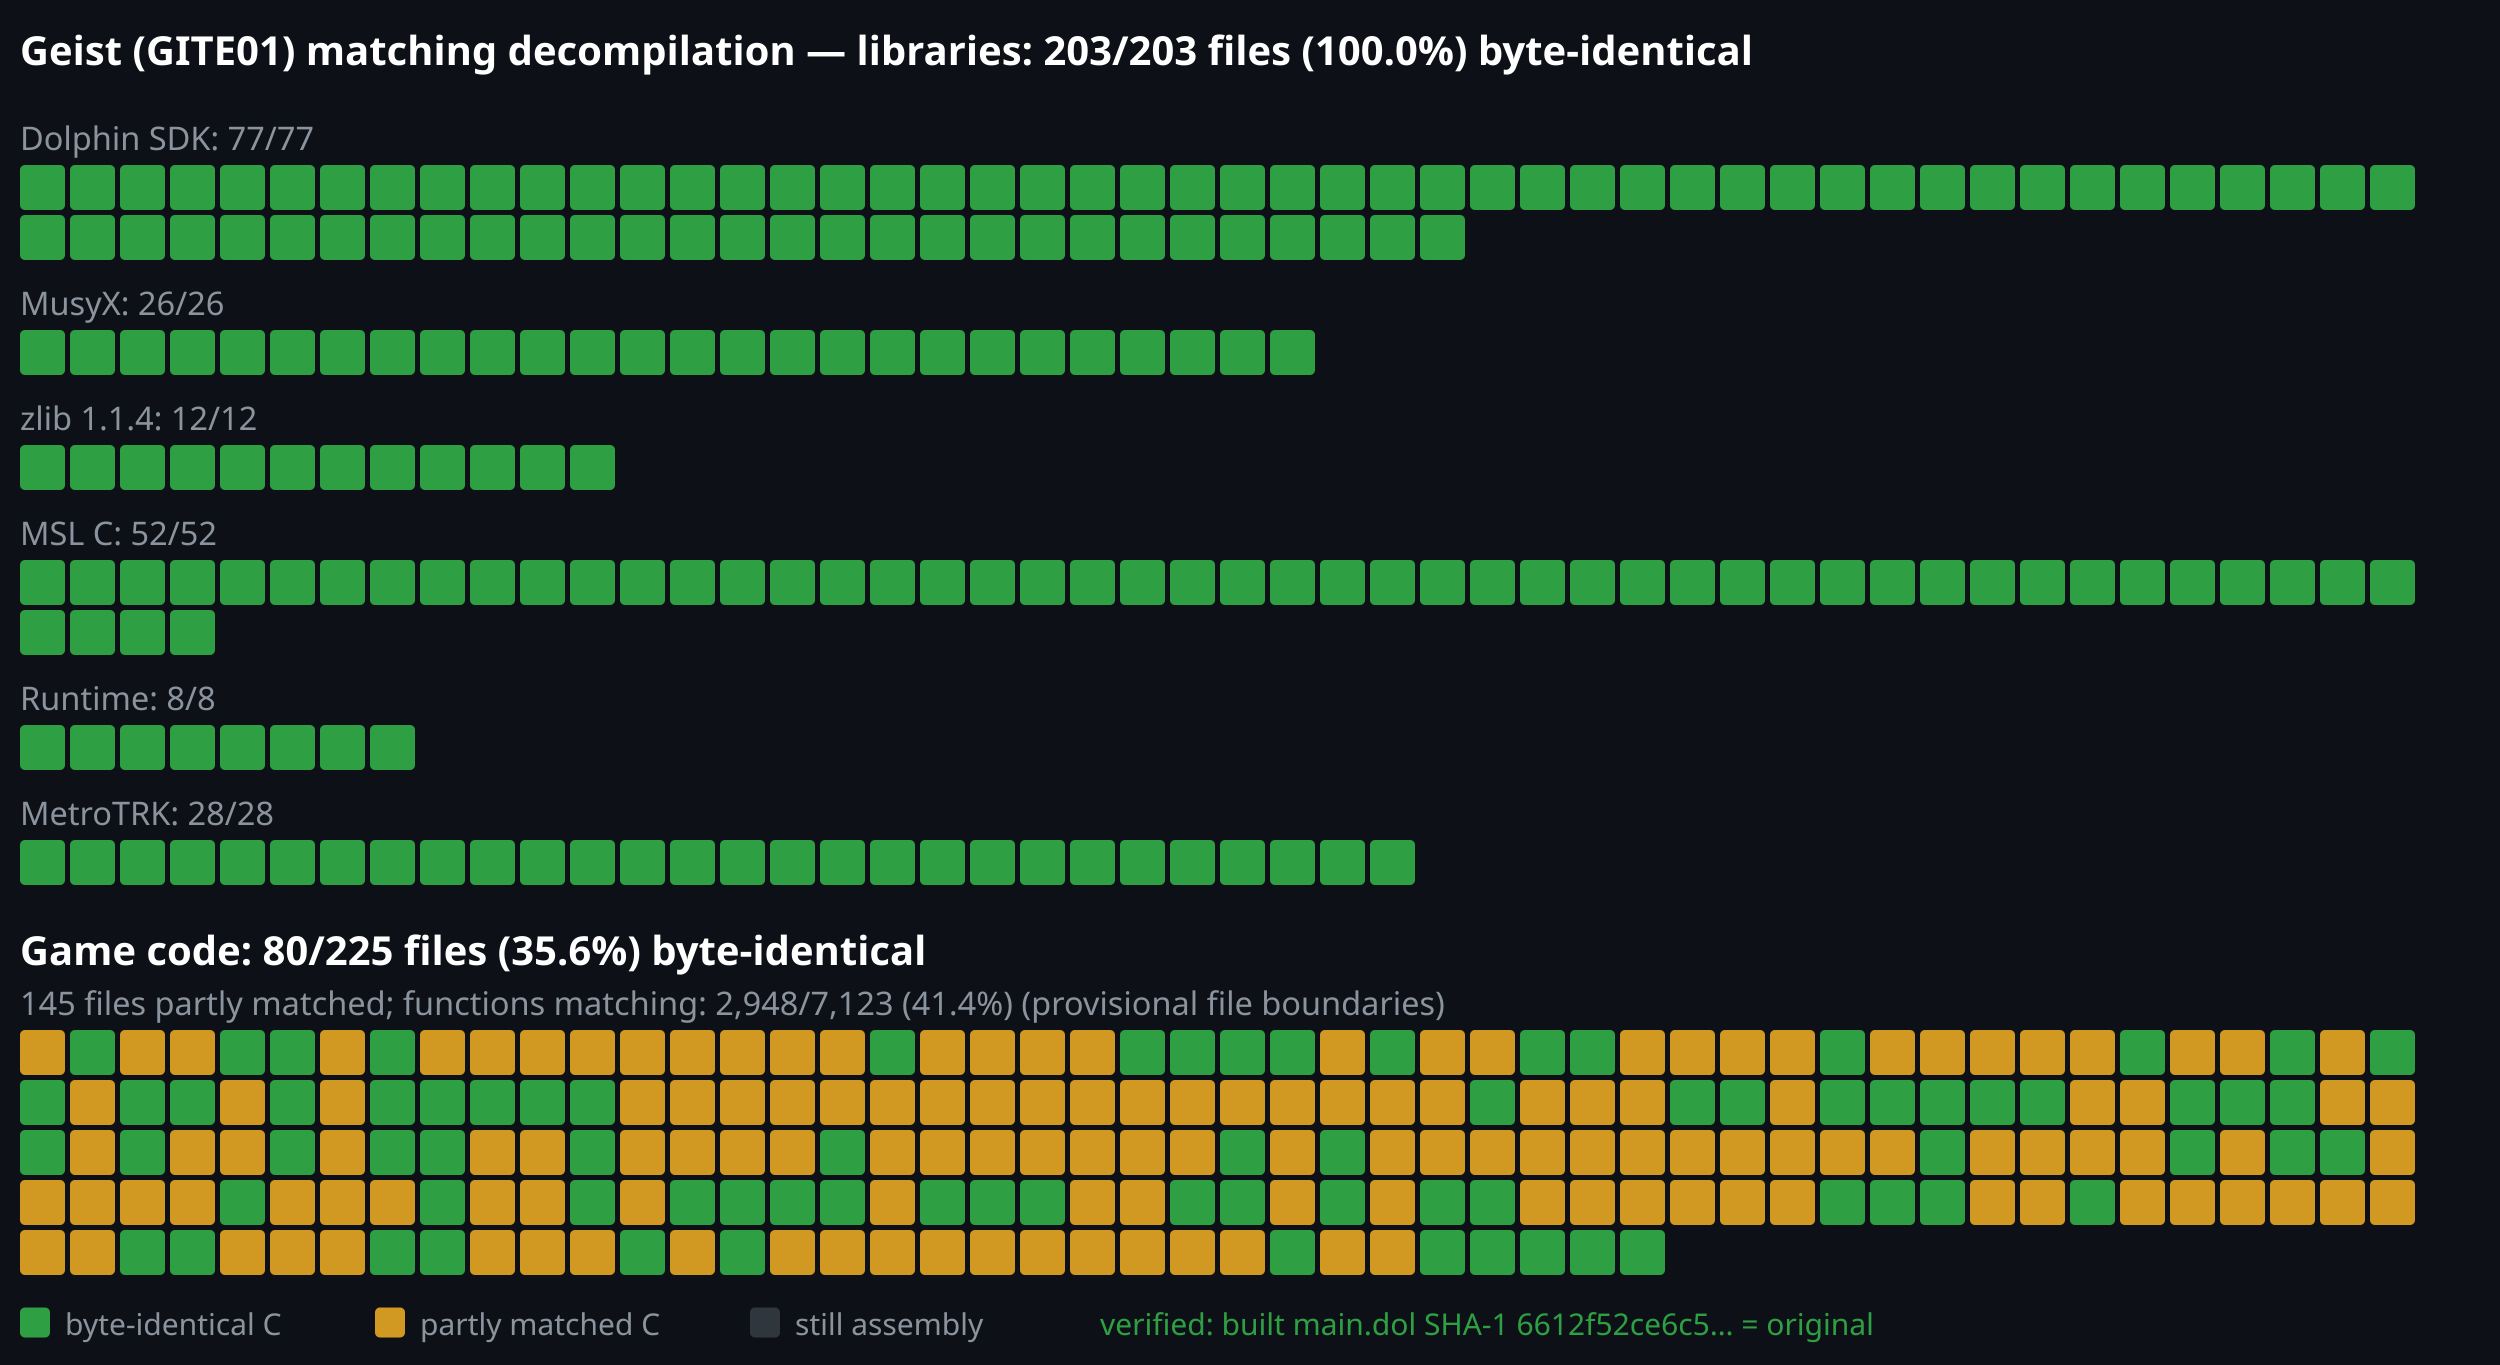
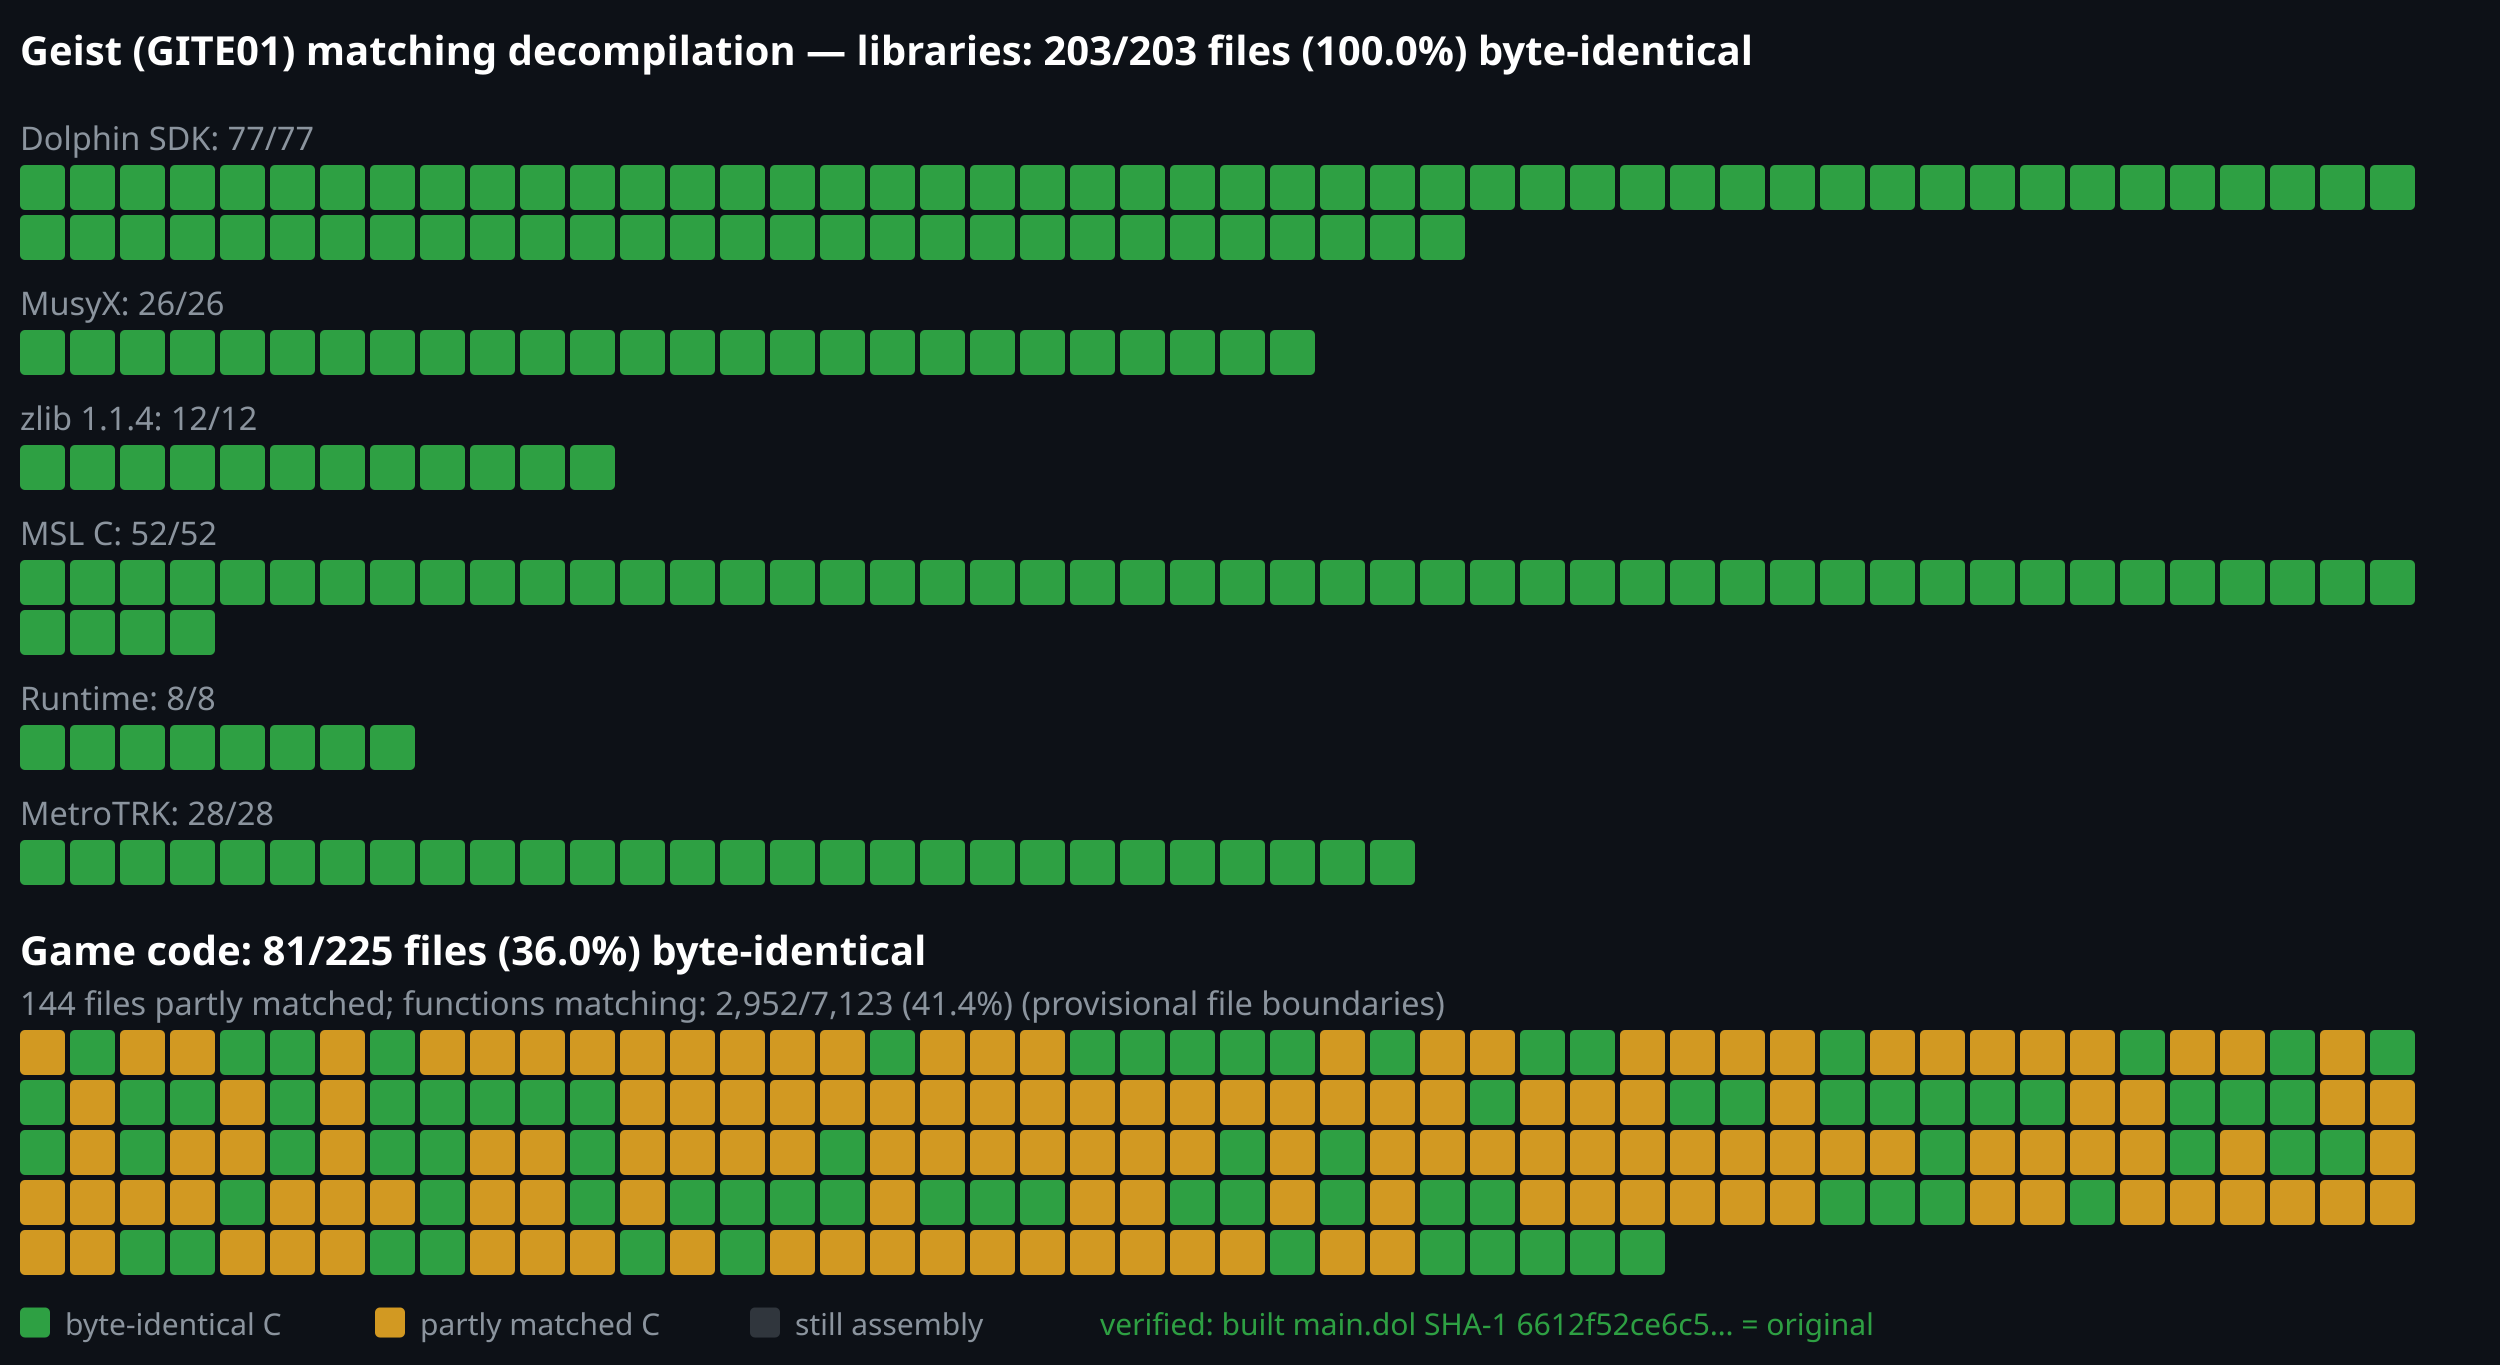
<svg xmlns="http://www.w3.org/2000/svg" viewBox="0 0 1000 546" width="1000" height="546">
  <rect width="1000" height="546" fill="#0d1117" />
  <text x="8" y="26" font-family="sans-serif" font-size="16" font-weight="bold" fill="#ffffff">Geist (GITE01) matching decompilation — libraries: 203/203 files (100.0%) byte-identical</text>
  <text x="8" y="60" font-family="sans-serif" font-size="13" font-weight="normal" fill="#8b949e">Dolphin SDK: 77/77</text>
  <rect x="8" y="66" width="18" height="18" rx="2" fill="#2ea043" />
  <rect x="28" y="66" width="18" height="18" rx="2" fill="#2ea043" />
  <rect x="48" y="66" width="18" height="18" rx="2" fill="#2ea043" />
  <rect x="68" y="66" width="18" height="18" rx="2" fill="#2ea043" />
  <rect x="88" y="66" width="18" height="18" rx="2" fill="#2ea043" />
  <rect x="108" y="66" width="18" height="18" rx="2" fill="#2ea043" />
  <rect x="128" y="66" width="18" height="18" rx="2" fill="#2ea043" />
  <rect x="148" y="66" width="18" height="18" rx="2" fill="#2ea043" />
  <rect x="168" y="66" width="18" height="18" rx="2" fill="#2ea043" />
  <rect x="188" y="66" width="18" height="18" rx="2" fill="#2ea043" />
  <rect x="208" y="66" width="18" height="18" rx="2" fill="#2ea043" />
  <rect x="228" y="66" width="18" height="18" rx="2" fill="#2ea043" />
  <rect x="248" y="66" width="18" height="18" rx="2" fill="#2ea043" />
  <rect x="268" y="66" width="18" height="18" rx="2" fill="#2ea043" />
  <rect x="288" y="66" width="18" height="18" rx="2" fill="#2ea043" />
  <rect x="308" y="66" width="18" height="18" rx="2" fill="#2ea043" />
  <rect x="328" y="66" width="18" height="18" rx="2" fill="#2ea043" />
  <rect x="348" y="66" width="18" height="18" rx="2" fill="#2ea043" />
  <rect x="368" y="66" width="18" height="18" rx="2" fill="#2ea043" />
  <rect x="388" y="66" width="18" height="18" rx="2" fill="#2ea043" />
  <rect x="408" y="66" width="18" height="18" rx="2" fill="#2ea043" />
  <rect x="428" y="66" width="18" height="18" rx="2" fill="#2ea043" />
  <rect x="448" y="66" width="18" height="18" rx="2" fill="#2ea043" />
  <rect x="468" y="66" width="18" height="18" rx="2" fill="#2ea043" />
  <rect x="488" y="66" width="18" height="18" rx="2" fill="#2ea043" />
  <rect x="508" y="66" width="18" height="18" rx="2" fill="#2ea043" />
  <rect x="528" y="66" width="18" height="18" rx="2" fill="#2ea043" />
  <rect x="548" y="66" width="18" height="18" rx="2" fill="#2ea043" />
  <rect x="568" y="66" width="18" height="18" rx="2" fill="#2ea043" />
  <rect x="588" y="66" width="18" height="18" rx="2" fill="#2ea043" />
  <rect x="608" y="66" width="18" height="18" rx="2" fill="#2ea043" />
  <rect x="628" y="66" width="18" height="18" rx="2" fill="#2ea043" />
  <rect x="648" y="66" width="18" height="18" rx="2" fill="#2ea043" />
  <rect x="668" y="66" width="18" height="18" rx="2" fill="#2ea043" />
  <rect x="688" y="66" width="18" height="18" rx="2" fill="#2ea043" />
  <rect x="708" y="66" width="18" height="18" rx="2" fill="#2ea043" />
  <rect x="728" y="66" width="18" height="18" rx="2" fill="#2ea043" />
  <rect x="748" y="66" width="18" height="18" rx="2" fill="#2ea043" />
  <rect x="768" y="66" width="18" height="18" rx="2" fill="#2ea043" />
  <rect x="788" y="66" width="18" height="18" rx="2" fill="#2ea043" />
  <rect x="808" y="66" width="18" height="18" rx="2" fill="#2ea043" />
  <rect x="828" y="66" width="18" height="18" rx="2" fill="#2ea043" />
  <rect x="848" y="66" width="18" height="18" rx="2" fill="#2ea043" />
  <rect x="868" y="66" width="18" height="18" rx="2" fill="#2ea043" />
  <rect x="888" y="66" width="18" height="18" rx="2" fill="#2ea043" />
  <rect x="908" y="66" width="18" height="18" rx="2" fill="#2ea043" />
  <rect x="928" y="66" width="18" height="18" rx="2" fill="#2ea043" />
  <rect x="948" y="66" width="18" height="18" rx="2" fill="#2ea043" />
  <rect x="8" y="86" width="18" height="18" rx="2" fill="#2ea043" />
  <rect x="28" y="86" width="18" height="18" rx="2" fill="#2ea043" />
  <rect x="48" y="86" width="18" height="18" rx="2" fill="#2ea043" />
  <rect x="68" y="86" width="18" height="18" rx="2" fill="#2ea043" />
  <rect x="88" y="86" width="18" height="18" rx="2" fill="#2ea043" />
  <rect x="108" y="86" width="18" height="18" rx="2" fill="#2ea043" />
  <rect x="128" y="86" width="18" height="18" rx="2" fill="#2ea043" />
  <rect x="148" y="86" width="18" height="18" rx="2" fill="#2ea043" />
  <rect x="168" y="86" width="18" height="18" rx="2" fill="#2ea043" />
  <rect x="188" y="86" width="18" height="18" rx="2" fill="#2ea043" />
  <rect x="208" y="86" width="18" height="18" rx="2" fill="#2ea043" />
  <rect x="228" y="86" width="18" height="18" rx="2" fill="#2ea043" />
  <rect x="248" y="86" width="18" height="18" rx="2" fill="#2ea043" />
  <rect x="268" y="86" width="18" height="18" rx="2" fill="#2ea043" />
  <rect x="288" y="86" width="18" height="18" rx="2" fill="#2ea043" />
  <rect x="308" y="86" width="18" height="18" rx="2" fill="#2ea043" />
  <rect x="328" y="86" width="18" height="18" rx="2" fill="#2ea043" />
  <rect x="348" y="86" width="18" height="18" rx="2" fill="#2ea043" />
  <rect x="368" y="86" width="18" height="18" rx="2" fill="#2ea043" />
  <rect x="388" y="86" width="18" height="18" rx="2" fill="#2ea043" />
  <rect x="408" y="86" width="18" height="18" rx="2" fill="#2ea043" />
  <rect x="428" y="86" width="18" height="18" rx="2" fill="#2ea043" />
  <rect x="448" y="86" width="18" height="18" rx="2" fill="#2ea043" />
  <rect x="468" y="86" width="18" height="18" rx="2" fill="#2ea043" />
  <rect x="488" y="86" width="18" height="18" rx="2" fill="#2ea043" />
  <rect x="508" y="86" width="18" height="18" rx="2" fill="#2ea043" />
  <rect x="528" y="86" width="18" height="18" rx="2" fill="#2ea043" />
  <rect x="548" y="86" width="18" height="18" rx="2" fill="#2ea043" />
  <rect x="568" y="86" width="18" height="18" rx="2" fill="#2ea043" />
  <text x="8" y="126" font-family="sans-serif" font-size="13" font-weight="normal" fill="#8b949e">MusyX: 26/26</text>
  <rect x="8" y="132" width="18" height="18" rx="2" fill="#2ea043" />
  <rect x="28" y="132" width="18" height="18" rx="2" fill="#2ea043" />
  <rect x="48" y="132" width="18" height="18" rx="2" fill="#2ea043" />
  <rect x="68" y="132" width="18" height="18" rx="2" fill="#2ea043" />
  <rect x="88" y="132" width="18" height="18" rx="2" fill="#2ea043" />
  <rect x="108" y="132" width="18" height="18" rx="2" fill="#2ea043" />
  <rect x="128" y="132" width="18" height="18" rx="2" fill="#2ea043" />
  <rect x="148" y="132" width="18" height="18" rx="2" fill="#2ea043" />
  <rect x="168" y="132" width="18" height="18" rx="2" fill="#2ea043" />
  <rect x="188" y="132" width="18" height="18" rx="2" fill="#2ea043" />
  <rect x="208" y="132" width="18" height="18" rx="2" fill="#2ea043" />
  <rect x="228" y="132" width="18" height="18" rx="2" fill="#2ea043" />
  <rect x="248" y="132" width="18" height="18" rx="2" fill="#2ea043" />
  <rect x="268" y="132" width="18" height="18" rx="2" fill="#2ea043" />
  <rect x="288" y="132" width="18" height="18" rx="2" fill="#2ea043" />
  <rect x="308" y="132" width="18" height="18" rx="2" fill="#2ea043" />
  <rect x="328" y="132" width="18" height="18" rx="2" fill="#2ea043" />
  <rect x="348" y="132" width="18" height="18" rx="2" fill="#2ea043" />
  <rect x="368" y="132" width="18" height="18" rx="2" fill="#2ea043" />
  <rect x="388" y="132" width="18" height="18" rx="2" fill="#2ea043" />
  <rect x="408" y="132" width="18" height="18" rx="2" fill="#2ea043" />
  <rect x="428" y="132" width="18" height="18" rx="2" fill="#2ea043" />
  <rect x="448" y="132" width="18" height="18" rx="2" fill="#2ea043" />
  <rect x="468" y="132" width="18" height="18" rx="2" fill="#2ea043" />
  <rect x="488" y="132" width="18" height="18" rx="2" fill="#2ea043" />
  <rect x="508" y="132" width="18" height="18" rx="2" fill="#2ea043" />
  <text x="8" y="172" font-family="sans-serif" font-size="13" font-weight="normal" fill="#8b949e">zlib 1.1.4: 12/12</text>
  <rect x="8" y="178" width="18" height="18" rx="2" fill="#2ea043" />
  <rect x="28" y="178" width="18" height="18" rx="2" fill="#2ea043" />
  <rect x="48" y="178" width="18" height="18" rx="2" fill="#2ea043" />
  <rect x="68" y="178" width="18" height="18" rx="2" fill="#2ea043" />
  <rect x="88" y="178" width="18" height="18" rx="2" fill="#2ea043" />
  <rect x="108" y="178" width="18" height="18" rx="2" fill="#2ea043" />
  <rect x="128" y="178" width="18" height="18" rx="2" fill="#2ea043" />
  <rect x="148" y="178" width="18" height="18" rx="2" fill="#2ea043" />
  <rect x="168" y="178" width="18" height="18" rx="2" fill="#2ea043" />
  <rect x="188" y="178" width="18" height="18" rx="2" fill="#2ea043" />
  <rect x="208" y="178" width="18" height="18" rx="2" fill="#2ea043" />
  <rect x="228" y="178" width="18" height="18" rx="2" fill="#2ea043" />
  <text x="8" y="218" font-family="sans-serif" font-size="13" font-weight="normal" fill="#8b949e">MSL C: 52/52</text>
  <rect x="8" y="224" width="18" height="18" rx="2" fill="#2ea043" />
  <rect x="28" y="224" width="18" height="18" rx="2" fill="#2ea043" />
  <rect x="48" y="224" width="18" height="18" rx="2" fill="#2ea043" />
  <rect x="68" y="224" width="18" height="18" rx="2" fill="#2ea043" />
  <rect x="88" y="224" width="18" height="18" rx="2" fill="#2ea043" />
  <rect x="108" y="224" width="18" height="18" rx="2" fill="#2ea043" />
  <rect x="128" y="224" width="18" height="18" rx="2" fill="#2ea043" />
  <rect x="148" y="224" width="18" height="18" rx="2" fill="#2ea043" />
  <rect x="168" y="224" width="18" height="18" rx="2" fill="#2ea043" />
  <rect x="188" y="224" width="18" height="18" rx="2" fill="#2ea043" />
  <rect x="208" y="224" width="18" height="18" rx="2" fill="#2ea043" />
  <rect x="228" y="224" width="18" height="18" rx="2" fill="#2ea043" />
  <rect x="248" y="224" width="18" height="18" rx="2" fill="#2ea043" />
  <rect x="268" y="224" width="18" height="18" rx="2" fill="#2ea043" />
  <rect x="288" y="224" width="18" height="18" rx="2" fill="#2ea043" />
  <rect x="308" y="224" width="18" height="18" rx="2" fill="#2ea043" />
  <rect x="328" y="224" width="18" height="18" rx="2" fill="#2ea043" />
  <rect x="348" y="224" width="18" height="18" rx="2" fill="#2ea043" />
  <rect x="368" y="224" width="18" height="18" rx="2" fill="#2ea043" />
  <rect x="388" y="224" width="18" height="18" rx="2" fill="#2ea043" />
  <rect x="408" y="224" width="18" height="18" rx="2" fill="#2ea043" />
  <rect x="428" y="224" width="18" height="18" rx="2" fill="#2ea043" />
  <rect x="448" y="224" width="18" height="18" rx="2" fill="#2ea043" />
  <rect x="468" y="224" width="18" height="18" rx="2" fill="#2ea043" />
  <rect x="488" y="224" width="18" height="18" rx="2" fill="#2ea043" />
  <rect x="508" y="224" width="18" height="18" rx="2" fill="#2ea043" />
  <rect x="528" y="224" width="18" height="18" rx="2" fill="#2ea043" />
  <rect x="548" y="224" width="18" height="18" rx="2" fill="#2ea043" />
  <rect x="568" y="224" width="18" height="18" rx="2" fill="#2ea043" />
  <rect x="588" y="224" width="18" height="18" rx="2" fill="#2ea043" />
  <rect x="608" y="224" width="18" height="18" rx="2" fill="#2ea043" />
  <rect x="628" y="224" width="18" height="18" rx="2" fill="#2ea043" />
  <rect x="648" y="224" width="18" height="18" rx="2" fill="#2ea043" />
  <rect x="668" y="224" width="18" height="18" rx="2" fill="#2ea043" />
  <rect x="688" y="224" width="18" height="18" rx="2" fill="#2ea043" />
  <rect x="708" y="224" width="18" height="18" rx="2" fill="#2ea043" />
  <rect x="728" y="224" width="18" height="18" rx="2" fill="#2ea043" />
  <rect x="748" y="224" width="18" height="18" rx="2" fill="#2ea043" />
  <rect x="768" y="224" width="18" height="18" rx="2" fill="#2ea043" />
  <rect x="788" y="224" width="18" height="18" rx="2" fill="#2ea043" />
  <rect x="808" y="224" width="18" height="18" rx="2" fill="#2ea043" />
  <rect x="828" y="224" width="18" height="18" rx="2" fill="#2ea043" />
  <rect x="848" y="224" width="18" height="18" rx="2" fill="#2ea043" />
  <rect x="868" y="224" width="18" height="18" rx="2" fill="#2ea043" />
  <rect x="888" y="224" width="18" height="18" rx="2" fill="#2ea043" />
  <rect x="908" y="224" width="18" height="18" rx="2" fill="#2ea043" />
  <rect x="928" y="224" width="18" height="18" rx="2" fill="#2ea043" />
  <rect x="948" y="224" width="18" height="18" rx="2" fill="#2ea043" />
  <rect x="8" y="244" width="18" height="18" rx="2" fill="#2ea043" />
  <rect x="28" y="244" width="18" height="18" rx="2" fill="#2ea043" />
  <rect x="48" y="244" width="18" height="18" rx="2" fill="#2ea043" />
  <rect x="68" y="244" width="18" height="18" rx="2" fill="#2ea043" />
  <text x="8" y="284" font-family="sans-serif" font-size="13" font-weight="normal" fill="#8b949e">Runtime: 8/8</text>
  <rect x="8" y="290" width="18" height="18" rx="2" fill="#2ea043" />
  <rect x="28" y="290" width="18" height="18" rx="2" fill="#2ea043" />
  <rect x="48" y="290" width="18" height="18" rx="2" fill="#2ea043" />
  <rect x="68" y="290" width="18" height="18" rx="2" fill="#2ea043" />
  <rect x="88" y="290" width="18" height="18" rx="2" fill="#2ea043" />
  <rect x="108" y="290" width="18" height="18" rx="2" fill="#2ea043" />
  <rect x="128" y="290" width="18" height="18" rx="2" fill="#2ea043" />
  <rect x="148" y="290" width="18" height="18" rx="2" fill="#2ea043" />
  <text x="8" y="330" font-family="sans-serif" font-size="13" font-weight="normal" fill="#8b949e">MetroTRK: 28/28</text>
  <rect x="8" y="336" width="18" height="18" rx="2" fill="#2ea043" />
  <rect x="28" y="336" width="18" height="18" rx="2" fill="#2ea043" />
  <rect x="48" y="336" width="18" height="18" rx="2" fill="#2ea043" />
  <rect x="68" y="336" width="18" height="18" rx="2" fill="#2ea043" />
  <rect x="88" y="336" width="18" height="18" rx="2" fill="#2ea043" />
  <rect x="108" y="336" width="18" height="18" rx="2" fill="#2ea043" />
  <rect x="128" y="336" width="18" height="18" rx="2" fill="#2ea043" />
  <rect x="148" y="336" width="18" height="18" rx="2" fill="#2ea043" />
  <rect x="168" y="336" width="18" height="18" rx="2" fill="#2ea043" />
  <rect x="188" y="336" width="18" height="18" rx="2" fill="#2ea043" />
  <rect x="208" y="336" width="18" height="18" rx="2" fill="#2ea043" />
  <rect x="228" y="336" width="18" height="18" rx="2" fill="#2ea043" />
  <rect x="248" y="336" width="18" height="18" rx="2" fill="#2ea043" />
  <rect x="268" y="336" width="18" height="18" rx="2" fill="#2ea043" />
  <rect x="288" y="336" width="18" height="18" rx="2" fill="#2ea043" />
  <rect x="308" y="336" width="18" height="18" rx="2" fill="#2ea043" />
  <rect x="328" y="336" width="18" height="18" rx="2" fill="#2ea043" />
  <rect x="348" y="336" width="18" height="18" rx="2" fill="#2ea043" />
  <rect x="368" y="336" width="18" height="18" rx="2" fill="#2ea043" />
  <rect x="388" y="336" width="18" height="18" rx="2" fill="#2ea043" />
  <rect x="408" y="336" width="18" height="18" rx="2" fill="#2ea043" />
  <rect x="428" y="336" width="18" height="18" rx="2" fill="#2ea043" />
  <rect x="448" y="336" width="18" height="18" rx="2" fill="#2ea043" />
  <rect x="468" y="336" width="18" height="18" rx="2" fill="#2ea043" />
  <rect x="488" y="336" width="18" height="18" rx="2" fill="#2ea043" />
  <rect x="508" y="336" width="18" height="18" rx="2" fill="#2ea043" />
  <rect x="528" y="336" width="18" height="18" rx="2" fill="#2ea043" />
  <rect x="548" y="336" width="18" height="18" rx="2" fill="#2ea043" />
-   <text x="8" y="386" font-family="sans-serif" font-size="16" font-weight="bold" fill="#ffffff">Game code: 80/225 files (35.6%) byte-identical</text>
-   <text x="8" y="406" font-family="sans-serif" font-size="13" font-weight="normal" fill="#8b949e">145 files partly matched; functions matching: 2,948/7,123 (41.4%) (provisional file boundaries)</text>
+   <text x="8" y="386" font-family="sans-serif" font-size="16" font-weight="bold" fill="#ffffff">Game code: 81/225 files (36.0%) byte-identical</text>
+   <text x="8" y="406" font-family="sans-serif" font-size="13" font-weight="normal" fill="#8b949e">144 files partly matched; functions matching: 2,952/7,123 (41.4%) (provisional file boundaries)</text>
  <rect x="8" y="412" width="18" height="18" rx="2" fill="#d29922" />
  <rect x="28" y="412" width="18" height="18" rx="2" fill="#2ea043" />
  <rect x="48" y="412" width="18" height="18" rx="2" fill="#d29922" />
  <rect x="68" y="412" width="18" height="18" rx="2" fill="#d29922" />
  <rect x="88" y="412" width="18" height="18" rx="2" fill="#2ea043" />
  <rect x="108" y="412" width="18" height="18" rx="2" fill="#2ea043" />
  <rect x="128" y="412" width="18" height="18" rx="2" fill="#d29922" />
  <rect x="148" y="412" width="18" height="18" rx="2" fill="#2ea043" />
  <rect x="168" y="412" width="18" height="18" rx="2" fill="#d29922" />
  <rect x="188" y="412" width="18" height="18" rx="2" fill="#d29922" />
  <rect x="208" y="412" width="18" height="18" rx="2" fill="#d29922" />
  <rect x="228" y="412" width="18" height="18" rx="2" fill="#d29922" />
  <rect x="248" y="412" width="18" height="18" rx="2" fill="#d29922" />
  <rect x="268" y="412" width="18" height="18" rx="2" fill="#d29922" />
  <rect x="288" y="412" width="18" height="18" rx="2" fill="#d29922" />
  <rect x="308" y="412" width="18" height="18" rx="2" fill="#d29922" />
  <rect x="328" y="412" width="18" height="18" rx="2" fill="#d29922" />
  <rect x="348" y="412" width="18" height="18" rx="2" fill="#2ea043" />
  <rect x="368" y="412" width="18" height="18" rx="2" fill="#d29922" />
  <rect x="388" y="412" width="18" height="18" rx="2" fill="#d29922" />
  <rect x="408" y="412" width="18" height="18" rx="2" fill="#d29922" />
-   <rect x="428" y="412" width="18" height="18" rx="2" fill="#d29922" />
+   <rect x="428" y="412" width="18" height="18" rx="2" fill="#2ea043" />
  <rect x="448" y="412" width="18" height="18" rx="2" fill="#2ea043" />
  <rect x="468" y="412" width="18" height="18" rx="2" fill="#2ea043" />
  <rect x="488" y="412" width="18" height="18" rx="2" fill="#2ea043" />
  <rect x="508" y="412" width="18" height="18" rx="2" fill="#2ea043" />
  <rect x="528" y="412" width="18" height="18" rx="2" fill="#d29922" />
  <rect x="548" y="412" width="18" height="18" rx="2" fill="#2ea043" />
  <rect x="568" y="412" width="18" height="18" rx="2" fill="#d29922" />
  <rect x="588" y="412" width="18" height="18" rx="2" fill="#d29922" />
  <rect x="608" y="412" width="18" height="18" rx="2" fill="#2ea043" />
  <rect x="628" y="412" width="18" height="18" rx="2" fill="#2ea043" />
  <rect x="648" y="412" width="18" height="18" rx="2" fill="#d29922" />
  <rect x="668" y="412" width="18" height="18" rx="2" fill="#d29922" />
  <rect x="688" y="412" width="18" height="18" rx="2" fill="#d29922" />
  <rect x="708" y="412" width="18" height="18" rx="2" fill="#d29922" />
  <rect x="728" y="412" width="18" height="18" rx="2" fill="#2ea043" />
  <rect x="748" y="412" width="18" height="18" rx="2" fill="#d29922" />
  <rect x="768" y="412" width="18" height="18" rx="2" fill="#d29922" />
  <rect x="788" y="412" width="18" height="18" rx="2" fill="#d29922" />
  <rect x="808" y="412" width="18" height="18" rx="2" fill="#d29922" />
  <rect x="828" y="412" width="18" height="18" rx="2" fill="#d29922" />
  <rect x="848" y="412" width="18" height="18" rx="2" fill="#2ea043" />
  <rect x="868" y="412" width="18" height="18" rx="2" fill="#d29922" />
  <rect x="888" y="412" width="18" height="18" rx="2" fill="#d29922" />
  <rect x="908" y="412" width="18" height="18" rx="2" fill="#2ea043" />
  <rect x="928" y="412" width="18" height="18" rx="2" fill="#d29922" />
  <rect x="948" y="412" width="18" height="18" rx="2" fill="#2ea043" />
  <rect x="8" y="432" width="18" height="18" rx="2" fill="#2ea043" />
  <rect x="28" y="432" width="18" height="18" rx="2" fill="#d29922" />
  <rect x="48" y="432" width="18" height="18" rx="2" fill="#2ea043" />
  <rect x="68" y="432" width="18" height="18" rx="2" fill="#2ea043" />
  <rect x="88" y="432" width="18" height="18" rx="2" fill="#d29922" />
  <rect x="108" y="432" width="18" height="18" rx="2" fill="#2ea043" />
  <rect x="128" y="432" width="18" height="18" rx="2" fill="#d29922" />
  <rect x="148" y="432" width="18" height="18" rx="2" fill="#2ea043" />
  <rect x="168" y="432" width="18" height="18" rx="2" fill="#2ea043" />
  <rect x="188" y="432" width="18" height="18" rx="2" fill="#2ea043" />
  <rect x="208" y="432" width="18" height="18" rx="2" fill="#2ea043" />
  <rect x="228" y="432" width="18" height="18" rx="2" fill="#2ea043" />
  <rect x="248" y="432" width="18" height="18" rx="2" fill="#d29922" />
  <rect x="268" y="432" width="18" height="18" rx="2" fill="#d29922" />
  <rect x="288" y="432" width="18" height="18" rx="2" fill="#d29922" />
  <rect x="308" y="432" width="18" height="18" rx="2" fill="#d29922" />
  <rect x="328" y="432" width="18" height="18" rx="2" fill="#d29922" />
  <rect x="348" y="432" width="18" height="18" rx="2" fill="#d29922" />
  <rect x="368" y="432" width="18" height="18" rx="2" fill="#d29922" />
  <rect x="388" y="432" width="18" height="18" rx="2" fill="#d29922" />
  <rect x="408" y="432" width="18" height="18" rx="2" fill="#d29922" />
  <rect x="428" y="432" width="18" height="18" rx="2" fill="#d29922" />
  <rect x="448" y="432" width="18" height="18" rx="2" fill="#d29922" />
  <rect x="468" y="432" width="18" height="18" rx="2" fill="#d29922" />
  <rect x="488" y="432" width="18" height="18" rx="2" fill="#d29922" />
  <rect x="508" y="432" width="18" height="18" rx="2" fill="#d29922" />
  <rect x="528" y="432" width="18" height="18" rx="2" fill="#d29922" />
  <rect x="548" y="432" width="18" height="18" rx="2" fill="#d29922" />
  <rect x="568" y="432" width="18" height="18" rx="2" fill="#d29922" />
  <rect x="588" y="432" width="18" height="18" rx="2" fill="#2ea043" />
  <rect x="608" y="432" width="18" height="18" rx="2" fill="#d29922" />
  <rect x="628" y="432" width="18" height="18" rx="2" fill="#d29922" />
  <rect x="648" y="432" width="18" height="18" rx="2" fill="#d29922" />
  <rect x="668" y="432" width="18" height="18" rx="2" fill="#2ea043" />
  <rect x="688" y="432" width="18" height="18" rx="2" fill="#2ea043" />
  <rect x="708" y="432" width="18" height="18" rx="2" fill="#d29922" />
  <rect x="728" y="432" width="18" height="18" rx="2" fill="#2ea043" />
  <rect x="748" y="432" width="18" height="18" rx="2" fill="#2ea043" />
  <rect x="768" y="432" width="18" height="18" rx="2" fill="#2ea043" />
  <rect x="788" y="432" width="18" height="18" rx="2" fill="#2ea043" />
  <rect x="808" y="432" width="18" height="18" rx="2" fill="#2ea043" />
  <rect x="828" y="432" width="18" height="18" rx="2" fill="#d29922" />
  <rect x="848" y="432" width="18" height="18" rx="2" fill="#d29922" />
  <rect x="868" y="432" width="18" height="18" rx="2" fill="#2ea043" />
  <rect x="888" y="432" width="18" height="18" rx="2" fill="#2ea043" />
  <rect x="908" y="432" width="18" height="18" rx="2" fill="#2ea043" />
  <rect x="928" y="432" width="18" height="18" rx="2" fill="#d29922" />
  <rect x="948" y="432" width="18" height="18" rx="2" fill="#d29922" />
  <rect x="8" y="452" width="18" height="18" rx="2" fill="#2ea043" />
  <rect x="28" y="452" width="18" height="18" rx="2" fill="#d29922" />
  <rect x="48" y="452" width="18" height="18" rx="2" fill="#2ea043" />
  <rect x="68" y="452" width="18" height="18" rx="2" fill="#d29922" />
  <rect x="88" y="452" width="18" height="18" rx="2" fill="#d29922" />
  <rect x="108" y="452" width="18" height="18" rx="2" fill="#2ea043" />
  <rect x="128" y="452" width="18" height="18" rx="2" fill="#d29922" />
  <rect x="148" y="452" width="18" height="18" rx="2" fill="#2ea043" />
  <rect x="168" y="452" width="18" height="18" rx="2" fill="#2ea043" />
  <rect x="188" y="452" width="18" height="18" rx="2" fill="#d29922" />
  <rect x="208" y="452" width="18" height="18" rx="2" fill="#d29922" />
  <rect x="228" y="452" width="18" height="18" rx="2" fill="#2ea043" />
  <rect x="248" y="452" width="18" height="18" rx="2" fill="#d29922" />
  <rect x="268" y="452" width="18" height="18" rx="2" fill="#d29922" />
  <rect x="288" y="452" width="18" height="18" rx="2" fill="#d29922" />
  <rect x="308" y="452" width="18" height="18" rx="2" fill="#d29922" />
  <rect x="328" y="452" width="18" height="18" rx="2" fill="#2ea043" />
  <rect x="348" y="452" width="18" height="18" rx="2" fill="#d29922" />
  <rect x="368" y="452" width="18" height="18" rx="2" fill="#d29922" />
  <rect x="388" y="452" width="18" height="18" rx="2" fill="#d29922" />
  <rect x="408" y="452" width="18" height="18" rx="2" fill="#d29922" />
  <rect x="428" y="452" width="18" height="18" rx="2" fill="#d29922" />
  <rect x="448" y="452" width="18" height="18" rx="2" fill="#d29922" />
  <rect x="468" y="452" width="18" height="18" rx="2" fill="#d29922" />
  <rect x="488" y="452" width="18" height="18" rx="2" fill="#2ea043" />
  <rect x="508" y="452" width="18" height="18" rx="2" fill="#d29922" />
  <rect x="528" y="452" width="18" height="18" rx="2" fill="#2ea043" />
  <rect x="548" y="452" width="18" height="18" rx="2" fill="#d29922" />
  <rect x="568" y="452" width="18" height="18" rx="2" fill="#d29922" />
  <rect x="588" y="452" width="18" height="18" rx="2" fill="#d29922" />
  <rect x="608" y="452" width="18" height="18" rx="2" fill="#d29922" />
  <rect x="628" y="452" width="18" height="18" rx="2" fill="#d29922" />
  <rect x="648" y="452" width="18" height="18" rx="2" fill="#d29922" />
  <rect x="668" y="452" width="18" height="18" rx="2" fill="#d29922" />
  <rect x="688" y="452" width="18" height="18" rx="2" fill="#d29922" />
  <rect x="708" y="452" width="18" height="18" rx="2" fill="#d29922" />
  <rect x="728" y="452" width="18" height="18" rx="2" fill="#d29922" />
  <rect x="748" y="452" width="18" height="18" rx="2" fill="#d29922" />
  <rect x="768" y="452" width="18" height="18" rx="2" fill="#2ea043" />
  <rect x="788" y="452" width="18" height="18" rx="2" fill="#d29922" />
  <rect x="808" y="452" width="18" height="18" rx="2" fill="#d29922" />
  <rect x="828" y="452" width="18" height="18" rx="2" fill="#d29922" />
  <rect x="848" y="452" width="18" height="18" rx="2" fill="#d29922" />
  <rect x="868" y="452" width="18" height="18" rx="2" fill="#2ea043" />
  <rect x="888" y="452" width="18" height="18" rx="2" fill="#d29922" />
  <rect x="908" y="452" width="18" height="18" rx="2" fill="#2ea043" />
  <rect x="928" y="452" width="18" height="18" rx="2" fill="#2ea043" />
  <rect x="948" y="452" width="18" height="18" rx="2" fill="#d29922" />
  <rect x="8" y="472" width="18" height="18" rx="2" fill="#d29922" />
  <rect x="28" y="472" width="18" height="18" rx="2" fill="#d29922" />
  <rect x="48" y="472" width="18" height="18" rx="2" fill="#d29922" />
  <rect x="68" y="472" width="18" height="18" rx="2" fill="#d29922" />
  <rect x="88" y="472" width="18" height="18" rx="2" fill="#2ea043" />
  <rect x="108" y="472" width="18" height="18" rx="2" fill="#d29922" />
  <rect x="128" y="472" width="18" height="18" rx="2" fill="#d29922" />
  <rect x="148" y="472" width="18" height="18" rx="2" fill="#d29922" />
  <rect x="168" y="472" width="18" height="18" rx="2" fill="#2ea043" />
  <rect x="188" y="472" width="18" height="18" rx="2" fill="#d29922" />
  <rect x="208" y="472" width="18" height="18" rx="2" fill="#d29922" />
  <rect x="228" y="472" width="18" height="18" rx="2" fill="#2ea043" />
  <rect x="248" y="472" width="18" height="18" rx="2" fill="#d29922" />
  <rect x="268" y="472" width="18" height="18" rx="2" fill="#2ea043" />
  <rect x="288" y="472" width="18" height="18" rx="2" fill="#2ea043" />
  <rect x="308" y="472" width="18" height="18" rx="2" fill="#2ea043" />
  <rect x="328" y="472" width="18" height="18" rx="2" fill="#2ea043" />
  <rect x="348" y="472" width="18" height="18" rx="2" fill="#d29922" />
  <rect x="368" y="472" width="18" height="18" rx="2" fill="#2ea043" />
  <rect x="388" y="472" width="18" height="18" rx="2" fill="#2ea043" />
  <rect x="408" y="472" width="18" height="18" rx="2" fill="#2ea043" />
  <rect x="428" y="472" width="18" height="18" rx="2" fill="#d29922" />
  <rect x="448" y="472" width="18" height="18" rx="2" fill="#d29922" />
  <rect x="468" y="472" width="18" height="18" rx="2" fill="#2ea043" />
  <rect x="488" y="472" width="18" height="18" rx="2" fill="#2ea043" />
  <rect x="508" y="472" width="18" height="18" rx="2" fill="#d29922" />
  <rect x="528" y="472" width="18" height="18" rx="2" fill="#2ea043" />
  <rect x="548" y="472" width="18" height="18" rx="2" fill="#d29922" />
  <rect x="568" y="472" width="18" height="18" rx="2" fill="#2ea043" />
  <rect x="588" y="472" width="18" height="18" rx="2" fill="#2ea043" />
  <rect x="608" y="472" width="18" height="18" rx="2" fill="#d29922" />
  <rect x="628" y="472" width="18" height="18" rx="2" fill="#d29922" />
  <rect x="648" y="472" width="18" height="18" rx="2" fill="#d29922" />
  <rect x="668" y="472" width="18" height="18" rx="2" fill="#d29922" />
  <rect x="688" y="472" width="18" height="18" rx="2" fill="#d29922" />
  <rect x="708" y="472" width="18" height="18" rx="2" fill="#d29922" />
  <rect x="728" y="472" width="18" height="18" rx="2" fill="#2ea043" />
  <rect x="748" y="472" width="18" height="18" rx="2" fill="#2ea043" />
  <rect x="768" y="472" width="18" height="18" rx="2" fill="#2ea043" />
  <rect x="788" y="472" width="18" height="18" rx="2" fill="#d29922" />
  <rect x="808" y="472" width="18" height="18" rx="2" fill="#d29922" />
  <rect x="828" y="472" width="18" height="18" rx="2" fill="#2ea043" />
  <rect x="848" y="472" width="18" height="18" rx="2" fill="#d29922" />
  <rect x="868" y="472" width="18" height="18" rx="2" fill="#d29922" />
  <rect x="888" y="472" width="18" height="18" rx="2" fill="#d29922" />
  <rect x="908" y="472" width="18" height="18" rx="2" fill="#d29922" />
  <rect x="928" y="472" width="18" height="18" rx="2" fill="#d29922" />
  <rect x="948" y="472" width="18" height="18" rx="2" fill="#d29922" />
  <rect x="8" y="492" width="18" height="18" rx="2" fill="#d29922" />
  <rect x="28" y="492" width="18" height="18" rx="2" fill="#d29922" />
  <rect x="48" y="492" width="18" height="18" rx="2" fill="#2ea043" />
  <rect x="68" y="492" width="18" height="18" rx="2" fill="#2ea043" />
  <rect x="88" y="492" width="18" height="18" rx="2" fill="#d29922" />
  <rect x="108" y="492" width="18" height="18" rx="2" fill="#d29922" />
  <rect x="128" y="492" width="18" height="18" rx="2" fill="#d29922" />
  <rect x="148" y="492" width="18" height="18" rx="2" fill="#2ea043" />
  <rect x="168" y="492" width="18" height="18" rx="2" fill="#2ea043" />
  <rect x="188" y="492" width="18" height="18" rx="2" fill="#d29922" />
  <rect x="208" y="492" width="18" height="18" rx="2" fill="#d29922" />
  <rect x="228" y="492" width="18" height="18" rx="2" fill="#d29922" />
  <rect x="248" y="492" width="18" height="18" rx="2" fill="#2ea043" />
  <rect x="268" y="492" width="18" height="18" rx="2" fill="#d29922" />
  <rect x="288" y="492" width="18" height="18" rx="2" fill="#2ea043" />
  <rect x="308" y="492" width="18" height="18" rx="2" fill="#d29922" />
  <rect x="328" y="492" width="18" height="18" rx="2" fill="#d29922" />
  <rect x="348" y="492" width="18" height="18" rx="2" fill="#d29922" />
  <rect x="368" y="492" width="18" height="18" rx="2" fill="#d29922" />
  <rect x="388" y="492" width="18" height="18" rx="2" fill="#d29922" />
  <rect x="408" y="492" width="18" height="18" rx="2" fill="#d29922" />
  <rect x="428" y="492" width="18" height="18" rx="2" fill="#d29922" />
  <rect x="448" y="492" width="18" height="18" rx="2" fill="#d29922" />
  <rect x="468" y="492" width="18" height="18" rx="2" fill="#d29922" />
  <rect x="488" y="492" width="18" height="18" rx="2" fill="#d29922" />
  <rect x="508" y="492" width="18" height="18" rx="2" fill="#2ea043" />
  <rect x="528" y="492" width="18" height="18" rx="2" fill="#d29922" />
  <rect x="548" y="492" width="18" height="18" rx="2" fill="#d29922" />
  <rect x="568" y="492" width="18" height="18" rx="2" fill="#2ea043" />
  <rect x="588" y="492" width="18" height="18" rx="2" fill="#2ea043" />
  <rect x="608" y="492" width="18" height="18" rx="2" fill="#2ea043" />
  <rect x="628" y="492" width="18" height="18" rx="2" fill="#2ea043" />
  <rect x="648" y="492" width="18" height="18" rx="2" fill="#2ea043" />
  <rect x="8" y="523" width="12" height="12" rx="2" fill="#2ea043" />
  <text x="26" y="534" font-family="sans-serif" font-size="12" font-weight="normal" fill="#8b949e">byte-identical C</text>
  <rect x="150" y="523" width="12" height="12" rx="2" fill="#d29922" />
  <text x="168" y="534" font-family="sans-serif" font-size="12" font-weight="normal" fill="#8b949e">partly matched C</text>
  <rect x="300" y="523" width="12" height="12" rx="2" fill="#30363d" />
  <text x="318" y="534" font-family="sans-serif" font-size="12" font-weight="normal" fill="#8b949e">still assembly</text>
  <text x="440" y="534" font-family="sans-serif" font-size="12" font-weight="normal" fill="#2ea043">verified: built main.dol SHA-1 6612f52ce6c5… = original</text>
</svg>
